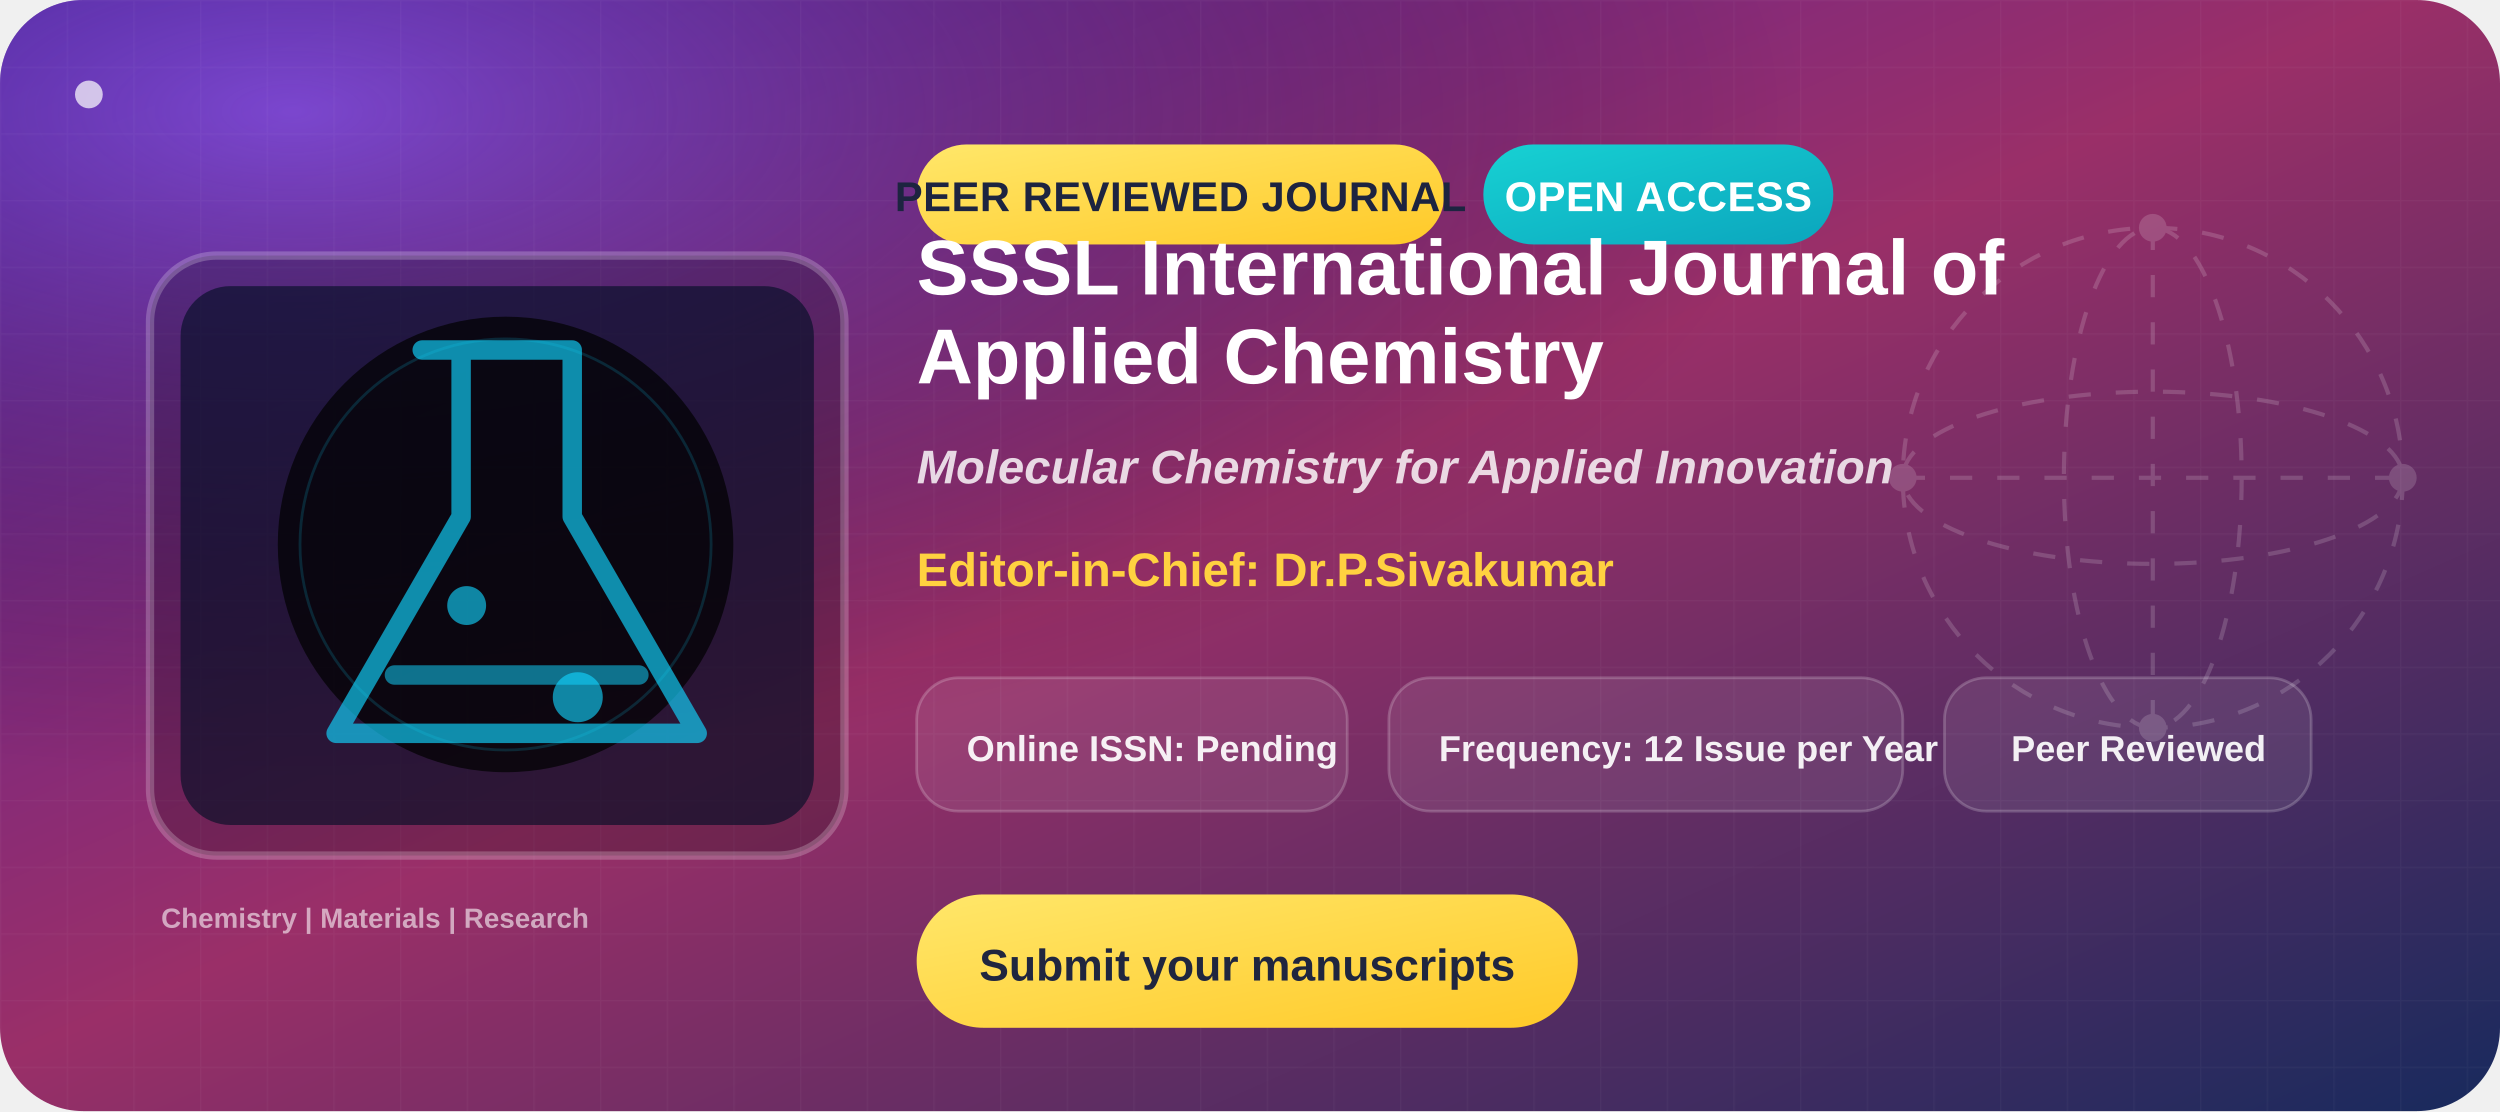
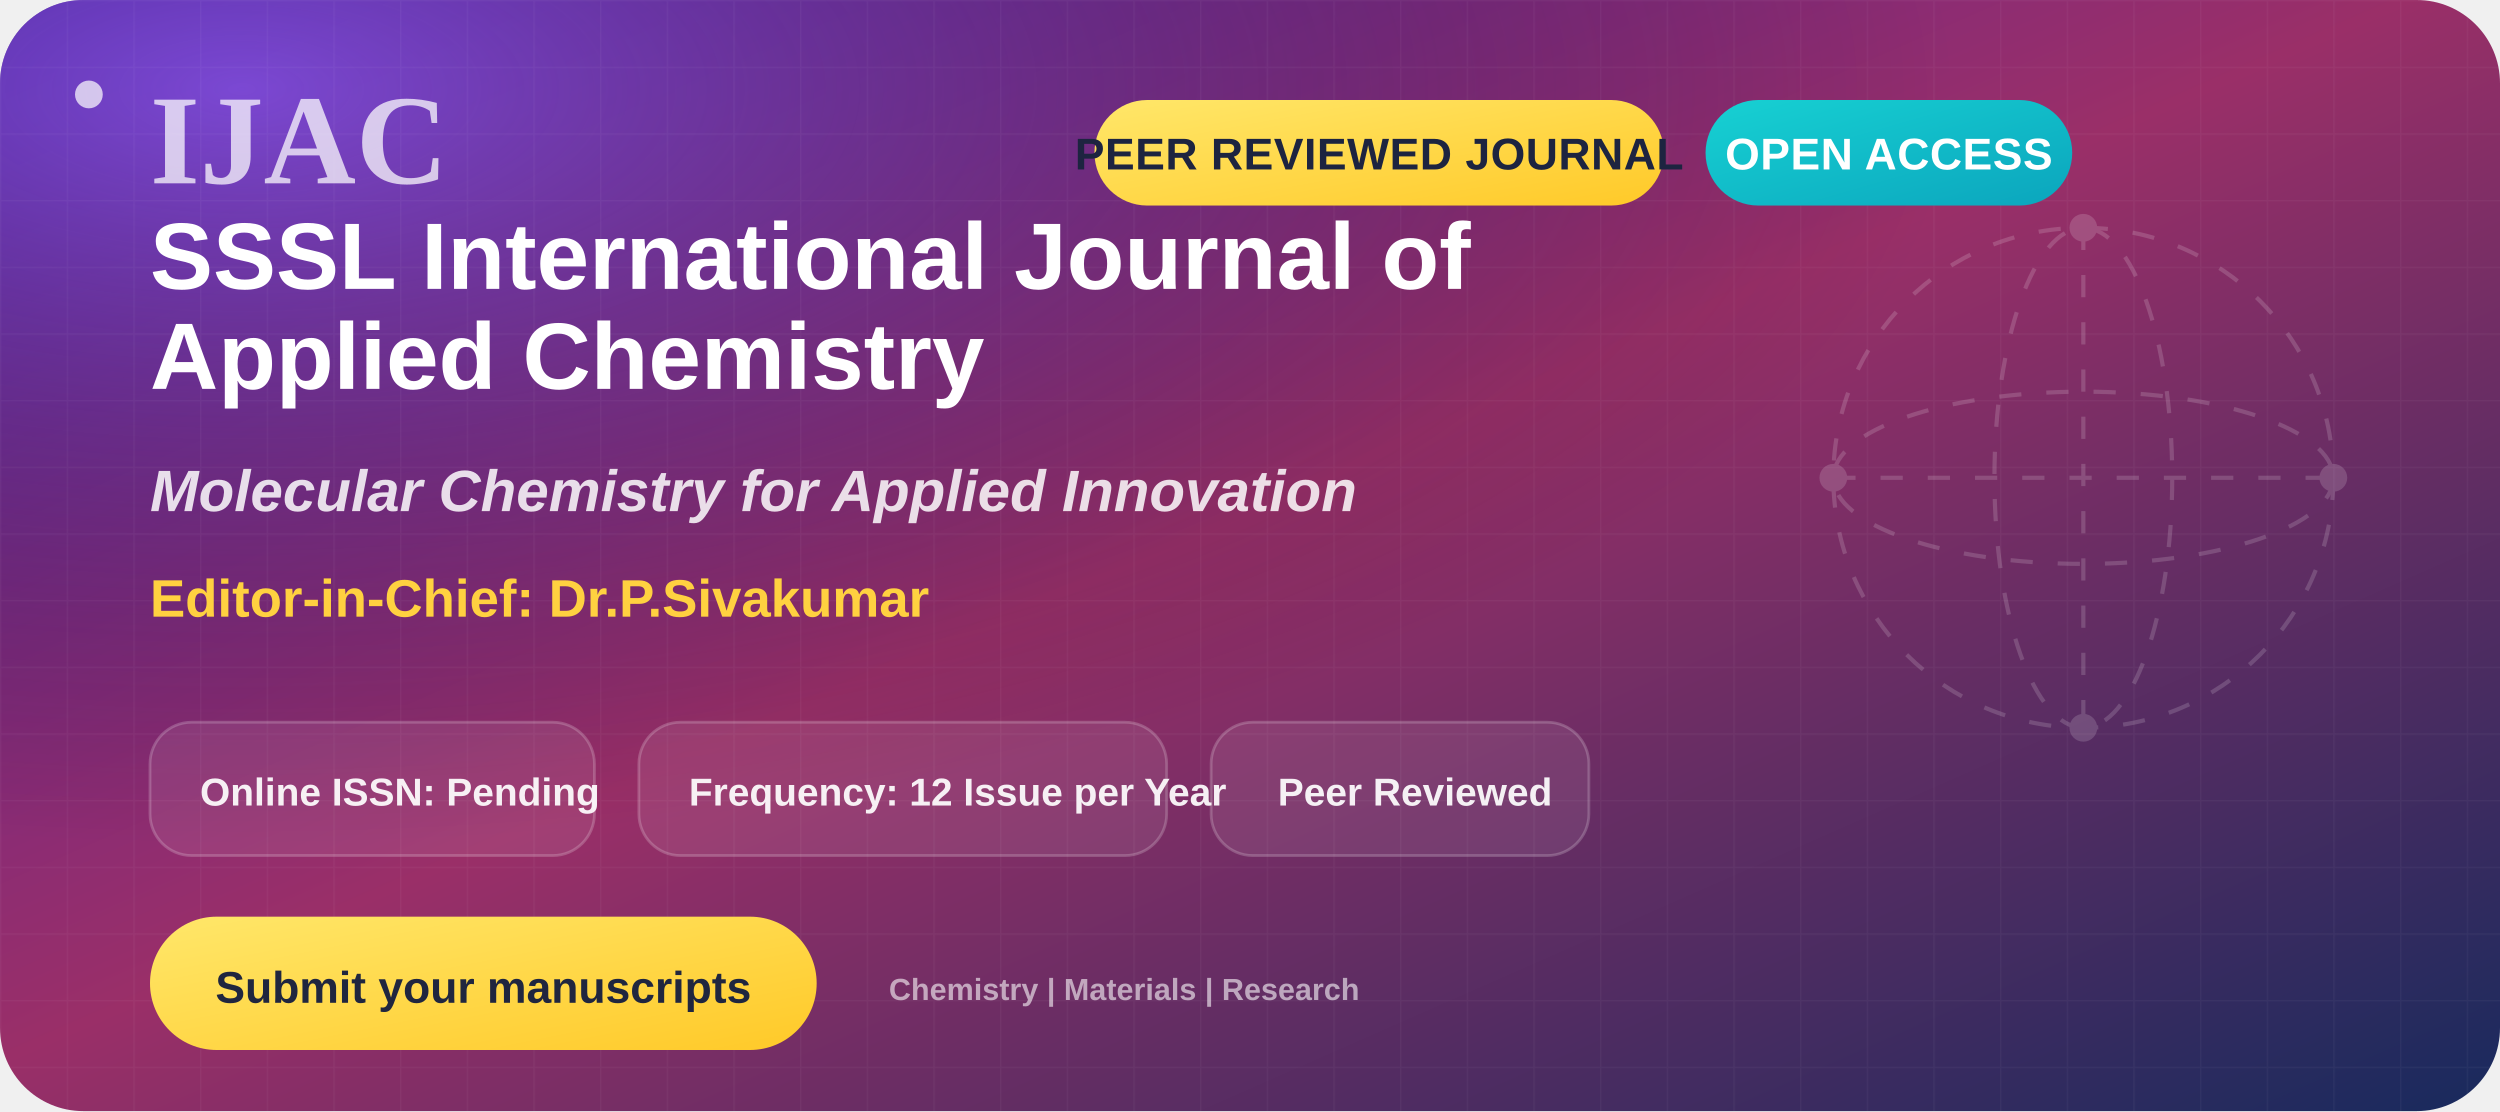
<svg xmlns="http://www.w3.org/2000/svg" viewBox="0 0 900 400" role="img" aria-labelledby="title-IJAC desc-IJAC">
  <defs>
    <linearGradient id="bg11" x1="0%" y1="0%" x2="100%" y2="100%">
      <stop offset="0%" stop-color="#5520a0" />
      <stop offset="48%" stop-color="#9a2f68" />
      <stop offset="100%" stop-color="#172a5d" />
    </linearGradient>
-     <radialGradient id="glow11" cx="12%" cy="10%" r="60%">
-       <stop offset="0%" stop-color="#8d63ff" stop-opacity="0.55" />
+     <radialGradient id="glow11" cx="10%" cy="8%" r="68%">
+       <stop offset="0%" stop-color="#8d63ff" stop-opacity="0.58" />
      <stop offset="100%" stop-color="#000000" stop-opacity="0" />
    </radialGradient>
    <linearGradient id="gold11" x1="0%" y1="0%" x2="100%" y2="100%">
      <stop offset="0%" stop-color="#ffe76a" />
      <stop offset="100%" stop-color="#ffc928" />
    </linearGradient>
    <linearGradient id="cyan11" x1="0%" y1="0%" x2="100%" y2="100%">
      <stop offset="0%" stop-color="#17d1d3" />
      <stop offset="100%" stop-color="#0ba5bd" />
    </linearGradient>
    <pattern id="grid11" width="24" height="24" patternUnits="userSpaceOnUse">
-       <path d="M24 0H0V24" fill="none" stroke="#ffffff" stroke-opacity="0.035" stroke-width="1" />
+       <path d="M24 0H0V24" fill="none" stroke="#ffffff" stroke-opacity="0.04" stroke-width="1" />
    </pattern>
-     <style>.pill{font-family:'Outfit','Segoe UI',Arial,sans-serif;font-weight:900;font-size:15px;letter-spacing:.2px}.title{font-family:'Outfit','Segoe UI',Arial,sans-serif;font-weight:900;font-size:28px;fill:#fff;letter-spacing:0}.tagline{font-family:'Outfit','Segoe UI',Arial,sans-serif;font-style:italic;font-weight:800;font-size:17px;fill:rgba(255,255,255,.82)}.editor{font-family:'Outfit','Segoe UI',Arial,sans-serif;font-weight:900;font-size:17px;fill:#ffd140}.chip{font-family:'Outfit','Segoe UI',Arial,sans-serif;font-size:13px;font-weight:800;fill:rgba(255,255,255,.92)}.small{font-family:'Poppins','Segoe UI',Arial,sans-serif;font-size:10px;font-weight:800;fill:rgba(255,255,255,.58)}</style>
+     <style>.pill{font-family:'Outfit','Segoe UI',Arial,sans-serif;font-weight:900;font-size:16px;letter-spacing:.2px}.code{font-family:Georgia,'Times New Roman',serif;font-weight:900;font-size:46px;fill:rgba(255,255,255,.72)}.title{font-family:'Outfit','Segoe UI',Arial,sans-serif;font-weight:900;font-size:34px;fill:#fff;letter-spacing:0}.tagline{font-family:'Outfit','Segoe UI',Arial,sans-serif;font-style:italic;font-weight:800;font-size:21px;fill:rgba(255,255,255,.84)}.editor{font-family:'Outfit','Segoe UI',Arial,sans-serif;font-weight:900;font-size:19px;fill:#ffd140}.chip{font-family:'Outfit','Segoe UI',Arial,sans-serif;font-size:14px;font-weight:800;fill:rgba(255,255,255,.92)}.small{font-family:'Poppins','Segoe UI',Arial,sans-serif;font-size:11px;font-weight:800;fill:rgba(255,255,255,.58)}</style>
  </defs>
  <rect width="900" height="400" rx="30" fill="url(#bg11)" />
  <rect width="900" height="400" rx="30" fill="url(#glow11)" />
  <rect width="900" height="400" rx="30" fill="url(#grid11)" />
  <circle cx="32" cy="34" r="5" fill="#fff" opacity=".7" />
-   <g opacity=".16" transform="translate(675 64)">
+   <g opacity=".16" transform="translate(650 64)">
    <circle cx="100" cy="108" r="90" fill="none" stroke="#fff" stroke-width="1.5" stroke-dasharray="8 9" />
    <ellipse cx="100" cy="108" rx="90" ry="31" fill="none" stroke="#fff" stroke-width="1.5" stroke-dasharray="8 9" />
    <ellipse cx="100" cy="108" rx="32" ry="90" fill="none" stroke="#fff" stroke-width="1.5" stroke-dasharray="8 9" />
    <path d="M10 108h180M100 18v180" stroke="#fff" stroke-width="1.5" stroke-dasharray="8 9" />
    <circle cx="100" cy="18" r="5" fill="#fff" />
    <circle cx="100" cy="198" r="5" fill="#fff" />
    <circle cx="10" cy="108" r="5" fill="#fff" />
    <circle cx="190" cy="108" r="5" fill="#fff" />
  </g>
-   <g transform="translate(54 92)">
-     <rect x="0" y="0" width="250" height="216" rx="24" fill="rgba(0,0,0,.22)" stroke="rgba(255,255,255,.22)" stroke-width="3" />
-     <rect x="11" y="11" width="228" height="194" rx="18" fill="rgba(4,15,38,.64)" />
-     <g transform="translate(6 6)">
-       <circle cx="122" cy="98" r="82" fill="#000" opacity=".7" />
-       <circle cx="122" cy="98" r="74" fill="none" stroke="#11d5ff" stroke-opacity=".16" />
-       <path d="M92 28h54M106 28v60l-45 78h130l-45-78V28" fill="none" stroke="#11d5ff" stroke-linecap="round" stroke-linejoin="round" stroke-width="7" opacity="0.65" />
-       <path d="M82 145h88" fill="none" stroke="#11d5ff" stroke-linecap="round" stroke-linejoin="round" stroke-width="7" opacity="0.52" />
-       <circle cx="108" cy="120" r="7" fill="#11d5ff" opacity="0.62" />
-       <circle cx="148" cy="153" r="9" fill="#11d5ff" opacity="0.62" />
-     </g>
+   <text x="54" y="66" class="code">IJAC</text>
+   <g transform="translate(394 36)">
+     <rect x="0" y="0" width="205" height="38" rx="19" fill="url(#gold11)" />
+     <text x="102.5" y="25" text-anchor="middle" class="pill" fill="#1d2440">PEER REVIEWED JOURNAL</text>
+     <rect x="220" y="0" width="132" height="38" rx="19" fill="url(#cyan11)" />
+     <text x="286" y="25" text-anchor="middle" class="pill" fill="#fff">OPEN ACCESS</text>
  </g>
-   <g transform="translate(330 52)">
-     <rect x="0" y="0" width="190" height="36" rx="18" fill="url(#gold11)" />
-     <text x="95" y="24" text-anchor="middle" class="pill" fill="#1d2440">PEER REVIEWED JOURNAL</text>
-     <rect x="204" y="0" width="126" height="36" rx="18" fill="url(#cyan11)" />
-     <text x="267" y="24" text-anchor="middle" class="pill" fill="#fff">OPEN ACCESS</text>
+   <text x="54" y="104" class="title">SSSL International Journal of</text>
+   <text x="54" y="140" class="title">Applied Chemistry</text>
+   <text x="54" y="184" class="tagline">Molecular Chemistry for Applied Innovation</text>
+   <text x="54" y="222" class="editor">Editor-in-Chief: Dr.P.Sivakumar</text>
+   <g transform="translate(54 260)">
+     <rect x="0" y="0" width="160" height="48" rx="15" fill="rgba(255,255,255,.08)" stroke="rgba(255,255,255,.20)" />
+     <text x="18" y="30" class="chip">Online ISSN: Pending</text>
+     <rect x="176" y="0" width="190" height="48" rx="15" fill="rgba(255,255,255,.08)" stroke="rgba(255,255,255,.20)" />
+     <text x="194" y="30" class="chip">Frequency: 12 Issue per Year</text>
+     <rect x="382" y="0" width="136" height="48" rx="15" fill="rgba(255,255,255,.08)" stroke="rgba(255,255,255,.20)" />
+     <text x="406" y="30" class="chip">Peer Reviewed</text>
  </g>
-   <text x="330" y="106" class="title">SSSL International Journal of</text>
-   <text x="330" y="138" class="title">Applied Chemistry</text>
-   <text x="330" y="174" class="tagline">Molecular Chemistry for Applied Innovation</text>
-   <text x="330" y="211" class="editor">Editor-in-Chief: Dr.P.Sivakumar</text>
-   <g transform="translate(330 244)">
-     <rect x="0" y="0" width="155" height="48" rx="15" fill="rgba(255,255,255,.08)" stroke="rgba(255,255,255,.20)" />
-     <text x="18" y="30" class="chip">Online ISSN: Pending</text>
-     <rect x="170" y="0" width="185" height="48" rx="15" fill="rgba(255,255,255,.08)" stroke="rgba(255,255,255,.20)" />
-     <text x="188" y="30" class="chip">Frequency: 12 Issue per Year</text>
-     <rect x="370" y="0" width="132" height="48" rx="15" fill="rgba(255,255,255,.08)" stroke="rgba(255,255,255,.20)" />
-     <text x="394" y="30" class="chip">Peer Reviewed</text>
+   <g transform="translate(54 330)">
+     <rect x="0" y="0" width="240" height="48" rx="24" fill="url(#gold11)" />
+     <text x="120" y="31" text-anchor="middle" font-family="Outfit,Arial" font-size="16" font-weight="900" fill="#20263f">Submit your manuscripts</text>
  </g>
-   <g transform="translate(330 322)">
-     <rect x="0" y="0" width="238" height="48" rx="24" fill="url(#gold11)" />
-     <text x="119" y="31" text-anchor="middle" font-family="Outfit,Arial" font-size="16" font-weight="900" fill="#20263f">Submit your manuscripts</text>
-   </g>
-   <text x="58" y="334" class="small">Chemistry | Materials | Research</text>
+   <text x="320" y="360" class="small">Chemistry | Materials | Research</text>
</svg>
